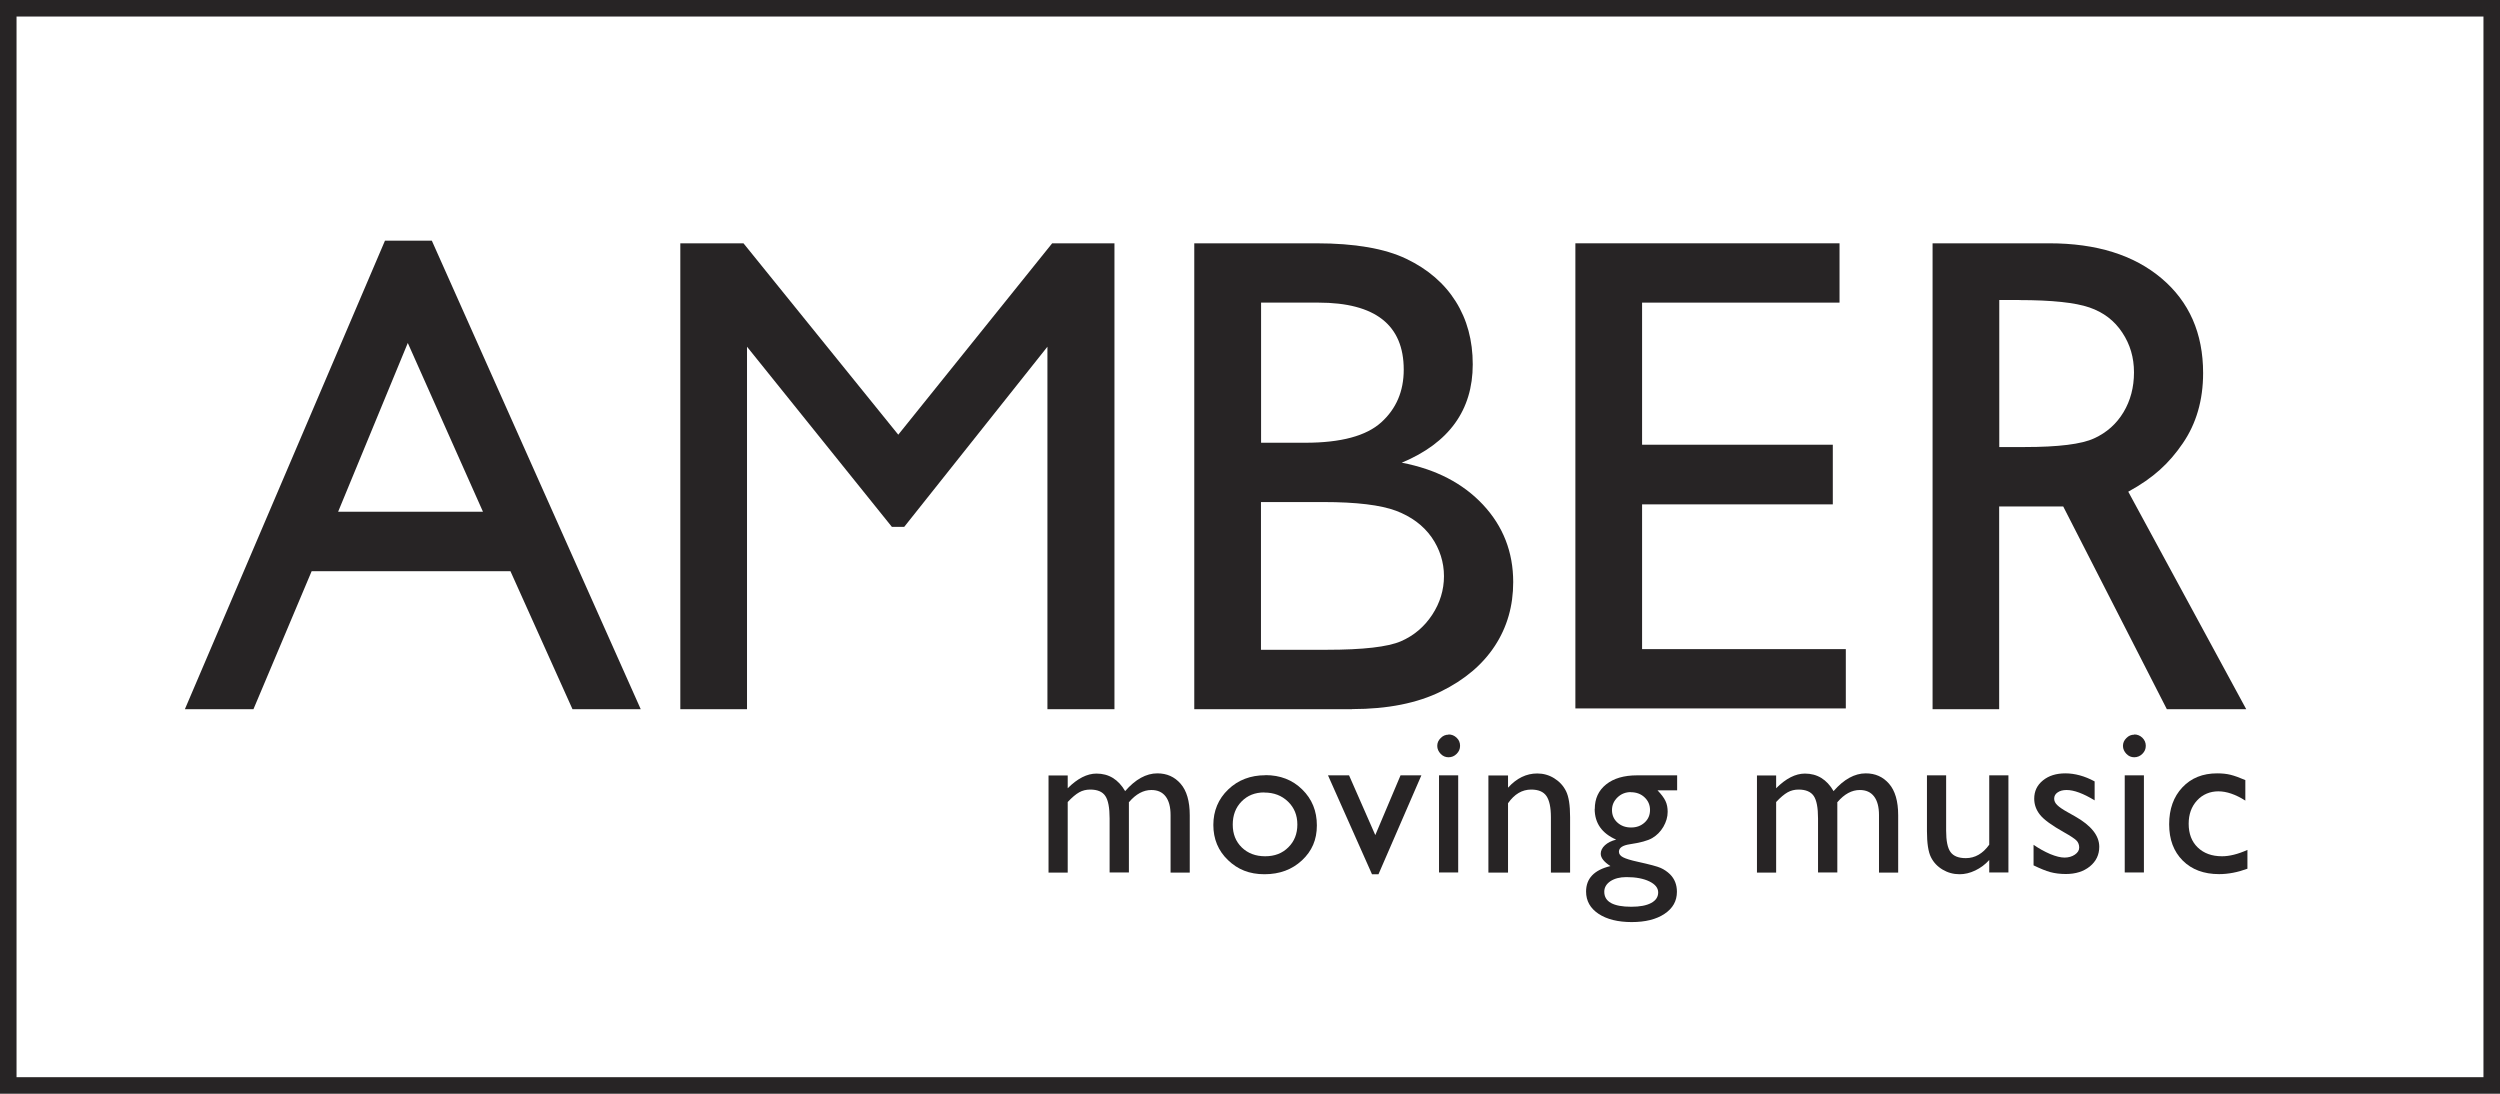
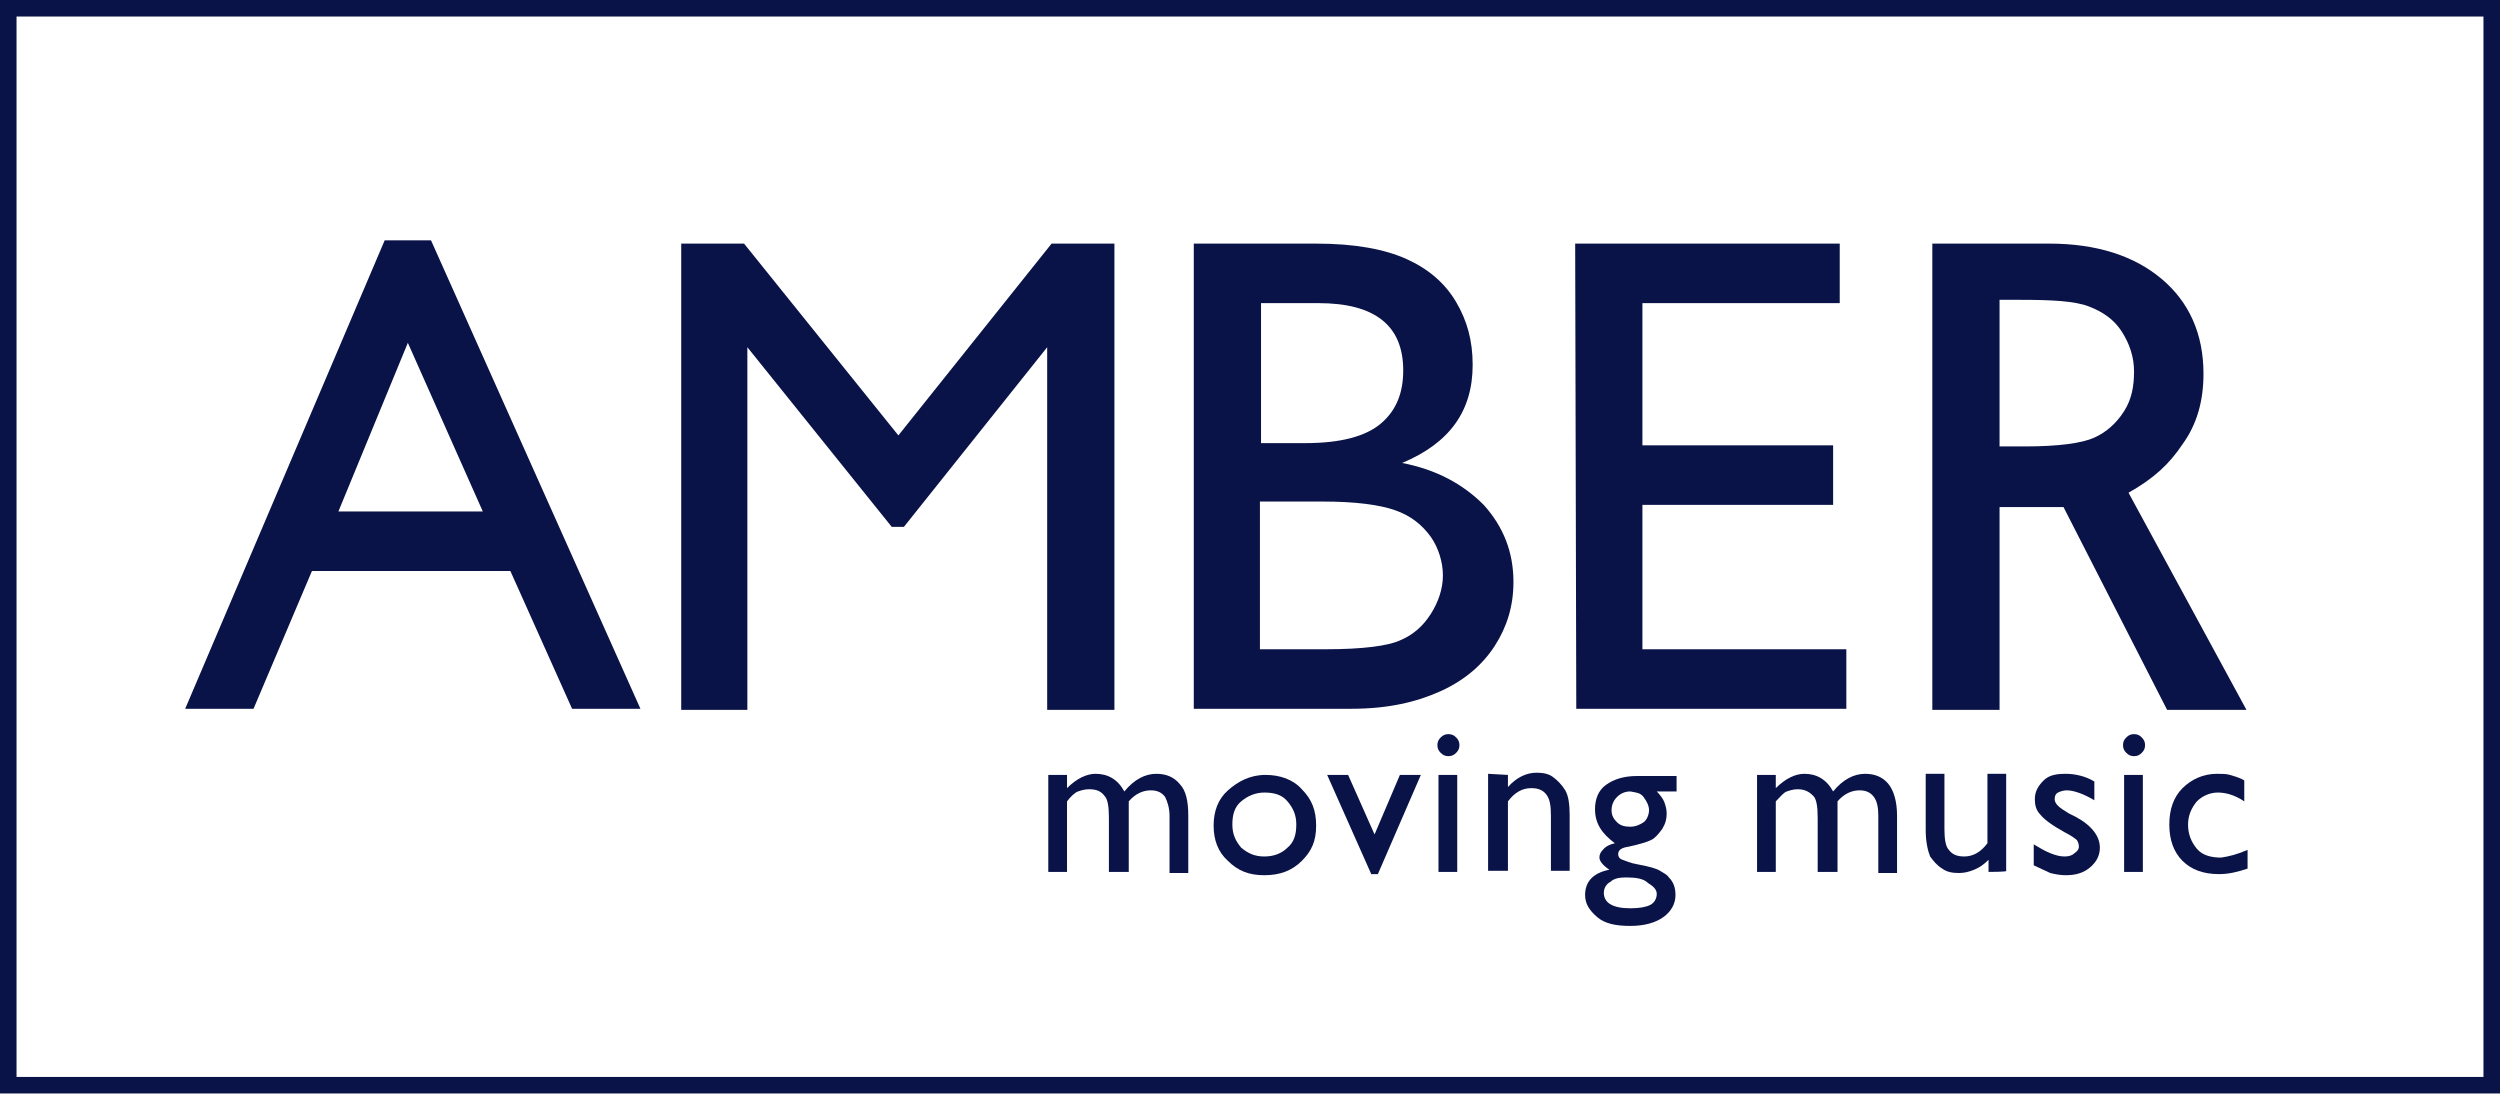
- <svg xmlns="http://www.w3.org/2000/svg" viewBox="0 0 226.77 99.21">
-   <defs>
-     <style>.d{fill:#272425;}</style>
-   </defs>
-   <g id="a" />
+ <svg xmlns="http://www.w3.org/2000/svg" version="1.1" id="Calque_1" x="0px" y="0px" viewBox="0 0 226.8 99.2" style="enable-background:new 0 0 226.8 99.2;" xml:space="preserve">
+   <style type="text/css">
+ 	.st0{fill:#0A1348;}
+ </style>
+   <g id="a">
+ </g>
  <g id="b">
    <g id="c">
      <g>
        <g>
-           <path class="d" d="M34.92,21.83h4.25l18.95,42.5h-6.19l-5.63-12.52H28.27l-5.28,12.52h-6.22L34.92,21.83Zm8.89,24.59l-6.82-15.31-6.32,15.31h13.14Z" />
-           <path class="d" d="M95.43,22.07h5.66v42.26h-6.08V31.45l-12.99,16.34h-1.12l-13.14-16.34v32.88h-6.05V22.07h5.73l14.04,17.36,13.96-17.36Z" />
-           <path class="d" d="M122.64,64.33h-14.31V22.07h11.07c3.49,0,6.21,.47,8.17,1.41s3.45,2.23,4.48,3.87c1.03,1.64,1.54,3.54,1.54,5.7,0,4.15-2.15,7.13-6.44,8.92,3.09,.59,5.54,1.86,7.37,3.81,1.83,1.96,2.74,4.3,2.74,7.02,0,2.16-.55,4.08-1.66,5.78s-2.74,3.08-4.89,4.14-4.84,1.6-8.06,1.6Zm-3.05-36.88h-5.2v12.71h4.02c3.23,0,5.52-.62,6.88-1.85,1.36-1.23,2.04-2.82,2.04-4.78,0-4.05-2.58-6.08-7.74-6.08Zm.45,18.09h-5.66v13.4h5.96c3.31,0,5.55-.26,6.73-.77s2.13-1.32,2.84-2.4,1.07-2.26,1.07-3.51-.38-2.47-1.13-3.54c-.76-1.07-1.83-1.86-3.22-2.39-1.39-.52-3.59-.79-6.59-.79Z" />
-           <path class="d" d="M142.9,22.07h23.96v5.38h-17.91v12.89h17.3v5.41h-17.3v13.13h18.48v5.38h-24.53V22.07Z" />
-           <path class="d" d="M175.3,64.33V22.07h10.59c4.28,0,7.67,1.06,10.18,3.18s3.77,4.98,3.77,8.59c0,2.46-.62,4.59-1.85,6.38-1.23,1.8-2.65,3.13-4.94,4.38l10.7,19.73h-7.2l-9.4-18.39s-2.25,0-4.23,0h-1.58v18.39h-6.05Zm7.87-37.12h-1.82v13.34h2.3c3.07,0,5.17-.26,6.31-.79,1.14-.52,2.03-1.32,2.66-2.37s.95-2.26,.95-3.61-.35-2.54-1.06-3.61c-.71-1.08-1.7-1.84-2.98-2.28-1.28-.44-3.4-.67-6.37-.67Z" />
+           <path class="st0" d="M34.9,21.8h4.2l19,42.5h-6.2l-5.6-12.5h-18L23,64.3h-6.2L34.9,21.8z M43.8,46.4L37,31.1l-6.3,15.3H43.8z" />
+           <path class="st0" d="M95.4,22.1h5.7v42.3H95V31.5L82,47.8h-1.1L67.8,31.5v32.9h-6V22.1h5.7l14,17.4L95.4,22.1L95.4,22.1z" />
+           <path class="st0" d="M122.6,64.3h-14.3V22.1h11.1c3.5,0,6.2,0.5,8.2,1.4s3.5,2.2,4.5,3.9s1.5,3.5,1.5,5.7c0,4.2-2.1,7.1-6.4,8.9      c3.1,0.6,5.5,1.9,7.4,3.8c1.8,2,2.7,4.3,2.7,7c0,2.2-0.6,4.1-1.7,5.8s-2.7,3.1-4.9,4.1S125.9,64.3,122.6,64.3L122.6,64.3z       M119.6,27.5h-5.2v12.7h4c3.2,0,5.5-0.6,6.9-1.8s2-2.8,2-4.8C127.3,29.5,124.7,27.5,119.6,27.5z M120,45.5h-5.7v13.4h6      c3.3,0,5.6-0.3,6.7-0.8c1.2-0.5,2.1-1.3,2.8-2.4s1.1-2.3,1.1-3.5s-0.4-2.5-1.1-3.5c-0.8-1.1-1.8-1.9-3.2-2.4      C125.2,45.8,123,45.5,120,45.5z" />
+           <path class="st0" d="M142.9,22.1h24v5.4h-17.9v12.9h17.3v5.4h-17.3v13.1h18.5v5.4h-24.5L142.9,22.1L142.9,22.1z" />
+           <path class="st0" d="M175.3,64.3V22.1h10.6c4.3,0,7.7,1.1,10.2,3.2s3.8,5,3.8,8.6c0,2.5-0.6,4.6-1.9,6.4      c-1.2,1.8-2.6,3.1-4.9,4.4l10.7,19.7h-7.2l-9.4-18.4c0,0-2.2,0-4.2,0h-1.6v18.4H175.3L175.3,64.3z M183.2,27.2h-1.8v13.3h2.3      c3.1,0,5.2-0.3,6.3-0.8c1.1-0.5,2-1.3,2.7-2.4s0.9-2.3,0.9-3.6s-0.4-2.5-1.1-3.6c-0.7-1.1-1.7-1.8-3-2.3S186.1,27.2,183.2,27.2      L183.2,27.2z" />
        </g>
        <g>
-           <path class="d" d="M102.4,72.74v6.4h-1.75v-4.9c0-.98-.13-1.66-.39-2.04-.26-.39-.72-.58-1.37-.58-.36,0-.7,.08-1,.25-.3,.17-.65,.46-1.04,.88v6.4h-1.74v-8.81h1.74v1.16c.89-.89,1.76-1.33,2.61-1.33,1.12,0,1.98,.53,2.6,1.59,.93-1.07,1.91-1.61,2.92-1.61,.86,0,1.56,.31,2.11,.94,.55,.63,.83,1.58,.83,2.86v5.2h-1.74v-5.22c0-.73-.15-1.3-.45-1.69-.3-.39-.73-.58-1.29-.58-.72,0-1.4,.36-2.02,1.09Z" />
-           <path class="d" d="M114.78,70.31c1.34,0,2.46,.43,3.34,1.3,.89,.87,1.33,1.95,1.33,3.26s-.45,2.33-1.35,3.17-2.03,1.26-3.4,1.26-2.43-.43-3.31-1.28c-.89-.85-1.33-1.92-1.33-3.19s.45-2.36,1.35-3.22c.9-.86,2.02-1.29,3.38-1.29Zm-.1,1.57c-.84,0-1.52,.27-2.06,.82s-.8,1.25-.8,2.1,.27,1.53,.82,2.07c.55,.53,1.25,.8,2.12,.8s1.56-.27,2.1-.81c.55-.54,.82-1.23,.82-2.07s-.28-1.53-.85-2.08c-.57-.55-1.28-.82-2.15-.82Z" />
-           <path class="d" d="M127.04,70.33h1.89l-3.89,8.97h-.59l-3.99-8.97h1.91l2.38,5.42,2.29-5.42Z" />
-           <path class="d" d="M131.39,66.62c.29,0,.53,.1,.74,.3s.31,.44,.31,.73-.1,.52-.31,.73-.45,.31-.74,.31c-.27,0-.51-.1-.71-.31-.2-.21-.31-.45-.31-.72s.1-.51,.31-.71c.2-.21,.44-.31,.71-.31Zm-.86,3.71h1.74v8.81h-1.74v-8.81Z" />
-           <path class="d" d="M136.79,70.33v1.12c.78-.86,1.66-1.29,2.65-1.29,.55,0,1.06,.14,1.53,.43s.83,.67,1.08,1.17,.37,1.28,.37,2.35v5.04h-1.74v-5.02c0-.9-.14-1.54-.41-1.93s-.73-.58-1.38-.58c-.82,0-1.52,.41-2.1,1.24v6.29h-1.78v-8.81h1.78Z" />
-           <path class="d" d="M144.66,73.38c0-.94,.34-1.68,1.03-2.23,.69-.55,1.62-.82,2.81-.82h3.63v1.36h-1.78c.34,.35,.58,.67,.72,.96s.2,.62,.2,.99c0,.46-.13,.91-.39,1.36-.26,.44-.6,.78-1.01,1.02-.41,.24-1.09,.42-2.03,.56-.66,.1-.99,.32-.99,.68,0,.2,.12,.37,.37,.5,.25,.13,.69,.27,1.34,.41,1.08,.24,1.77,.42,2.08,.56s.59,.33,.84,.57c.42,.42,.63,.95,.63,1.59,0,.84-.37,1.5-1.12,2-.74,.5-1.74,.75-2.98,.75s-2.26-.25-3.01-.75c-.75-.5-1.13-1.17-1.13-2.02,0-1.19,.74-1.96,2.21-2.31-.59-.38-.88-.75-.88-1.12,0-.28,.13-.54,.38-.77s.59-.4,1.02-.51c-1.3-.57-1.95-1.5-1.95-2.79Zm2.86,6.18c-.59,0-1.07,.13-1.44,.37-.37,.25-.56,.57-.56,.96,0,.91,.82,1.36,2.45,1.36,.77,0,1.37-.11,1.8-.34,.43-.23,.64-.55,.64-.96s-.27-.74-.8-1c-.54-.26-1.23-.39-2.08-.39Zm.41-7.71c-.47,0-.88,.16-1.21,.48s-.5,.7-.5,1.15,.16,.83,.49,1.13c.33,.3,.74,.45,1.24,.45s.9-.15,1.23-.45,.49-.68,.49-1.14-.17-.84-.5-1.15-.75-.46-1.25-.46Z" />
-           <path class="d" d="M166.66,72.74v6.4h-1.75v-4.9c0-.98-.13-1.66-.39-2.04s-.72-.58-1.37-.58c-.36,0-.7,.08-1,.25s-.65,.46-1.04,.88v6.4h-1.74v-8.81h1.74v1.16c.89-.89,1.76-1.33,2.61-1.33,1.12,0,1.98,.53,2.6,1.59,.93-1.07,1.91-1.61,2.92-1.61,.86,0,1.56,.31,2.11,.94s.83,1.58,.83,2.86v5.2h-1.74v-5.22c0-.73-.15-1.3-.45-1.69-.3-.39-.73-.58-1.29-.58-.72,0-1.4,.36-2.02,1.09Z" />
-           <path class="d" d="M180.44,79.14v-1.13c-.37,.41-.79,.72-1.27,.95s-.95,.34-1.42,.34c-.56,0-1.07-.14-1.54-.42-.47-.28-.82-.65-1.06-1.13-.24-.48-.36-1.27-.36-2.37v-5.05h1.74v5.02c0,.92,.13,1.57,.4,1.94,.27,.37,.73,.55,1.39,.55,.83,0,1.54-.41,2.12-1.22v-6.29h1.74v8.81h-1.74Z" />
-           <path class="d" d="M184.46,78.51v-1.88c.49,.34,1,.62,1.51,.84,.51,.21,.95,.32,1.3,.32s.68-.09,.94-.27c.26-.18,.39-.39,.39-.64s-.08-.47-.25-.64-.53-.41-1.1-.73c-1.12-.63-1.86-1.16-2.21-1.61-.35-.44-.52-.93-.52-1.45,0-.68,.26-1.23,.79-1.66,.53-.43,1.2-.64,2.04-.64s1.75,.24,2.65,.73v1.72c-1.03-.63-1.88-.94-2.54-.94-.34,0-.61,.07-.82,.22-.21,.14-.31,.33-.31,.57,0,.2,.09,.4,.28,.58,.19,.19,.52,.41,.99,.67l.62,.35c1.47,.83,2.2,1.75,2.2,2.76,0,.72-.28,1.31-.85,1.78-.57,.46-1.29,.69-2.18,.69-.52,0-.99-.06-1.4-.17-.41-.11-.92-.32-1.54-.62Z" />
-           <path class="d" d="M193.59,66.62c.29,0,.53,.1,.74,.3,.2,.2,.31,.44,.31,.73s-.1,.52-.31,.73c-.2,.2-.45,.31-.74,.31-.27,0-.51-.1-.71-.31-.2-.21-.31-.45-.31-.72s.1-.51,.31-.71c.2-.21,.44-.31,.71-.31Zm-.86,3.71h1.74v8.81h-1.74v-8.81Z" />
-           <path class="d" d="M203.86,77.08v1.72c-.87,.32-1.73,.49-2.57,.49-1.38,0-2.48-.41-3.3-1.23-.82-.82-1.23-1.91-1.23-3.29s.4-2.5,1.2-3.35c.8-.85,1.85-1.27,3.15-1.27,.45,0,.86,.04,1.22,.13,.36,.09,.81,.25,1.34,.48v1.86c-.88-.56-1.7-.84-2.45-.84s-1.43,.28-1.93,.83c-.51,.55-.76,1.26-.76,2.11,0,.9,.27,1.62,.82,2.15,.55,.53,1.28,.8,2.21,.8,.67,0,1.44-.19,2.31-.58Z" />
+           <path class="st0" d="M102.4,72.7v6.4h-1.8v-4.9c0-1-0.1-1.7-0.4-2c-0.3-0.4-0.7-0.6-1.4-0.6c-0.4,0-0.7,0.1-1,0.2      s-0.7,0.5-1,0.9v6.4h-1.7v-8.8h1.7v1.2c0.9-0.9,1.8-1.3,2.6-1.3c1.1,0,2,0.5,2.6,1.6c0.9-1.1,1.9-1.6,2.9-1.6      c0.9,0,1.6,0.3,2.1,0.9c0.6,0.6,0.8,1.6,0.8,2.9v5.2h-1.7v-5.2c0-0.7-0.2-1.3-0.4-1.7c-0.3-0.4-0.7-0.6-1.3-0.6      C103.7,71.7,103,72,102.4,72.7L102.4,72.7z" />
+           <path class="st0" d="M114.8,70.3c1.3,0,2.5,0.4,3.3,1.3c0.9,0.9,1.3,1.9,1.3,3.3s-0.4,2.3-1.3,3.2s-2,1.3-3.4,1.3      s-2.4-0.4-3.3-1.3c-0.9-0.8-1.3-1.9-1.3-3.2s0.4-2.4,1.3-3.2S113.4,70.3,114.8,70.3L114.8,70.3z M114.7,71.9      c-0.8,0-1.5,0.3-2.1,0.8s-0.8,1.2-0.8,2.1s0.3,1.5,0.8,2.1c0.6,0.5,1.2,0.8,2.1,0.8s1.6-0.3,2.1-0.8c0.6-0.5,0.8-1.2,0.8-2.1      s-0.3-1.5-0.8-2.1S115.6,71.9,114.7,71.9L114.7,71.9z" />
+           <path class="st0" d="M127,70.3h1.9l-3.9,9h-0.6l-4-9h1.9l2.4,5.4L127,70.3L127,70.3z" />
+           <path class="st0" d="M131.4,66.6c0.3,0,0.5,0.1,0.7,0.3s0.3,0.4,0.3,0.7s-0.1,0.5-0.3,0.7s-0.4,0.3-0.7,0.3      c-0.3,0-0.5-0.1-0.7-0.3c-0.2-0.2-0.3-0.4-0.3-0.7s0.1-0.5,0.3-0.7C130.9,66.7,131.1,66.6,131.4,66.6L131.4,66.6z M130.5,70.3      h1.7v8.8h-1.7V70.3z" />
+           <path class="st0" d="M136.8,70.3v1.1c0.8-0.9,1.7-1.3,2.6-1.3c0.6,0,1.1,0.1,1.5,0.4s0.8,0.7,1.1,1.2s0.4,1.3,0.4,2.3v5h-1.7v-5      c0-0.9-0.1-1.5-0.4-1.9s-0.7-0.6-1.4-0.6c-0.8,0-1.5,0.4-2.1,1.2v6.3H135v-8.8L136.8,70.3L136.8,70.3z" />
+           <path class="st0" d="M144.7,73.4c0-0.9,0.3-1.7,1-2.2s1.6-0.8,2.8-0.8h3.6v1.4h-1.8c0.3,0.3,0.6,0.7,0.7,1s0.2,0.6,0.2,1      c0,0.5-0.1,0.9-0.4,1.4c-0.3,0.4-0.6,0.8-1,1c-0.4,0.2-1.1,0.4-2,0.6c-0.7,0.1-1,0.3-1,0.7c0,0.2,0.1,0.4,0.4,0.5      s0.7,0.3,1.3,0.4c1.1,0.2,1.8,0.4,2.1,0.6s0.6,0.3,0.8,0.6c0.4,0.4,0.6,0.9,0.6,1.6c0,0.8-0.4,1.5-1.1,2c-0.7,0.5-1.7,0.8-3,0.8      s-2.3-0.2-3-0.8s-1.1-1.2-1.1-2c0-1.2,0.7-2,2.2-2.3c-0.6-0.4-0.9-0.8-0.9-1.1c0-0.3,0.1-0.5,0.4-0.8s0.6-0.4,1-0.5      C145.3,75.6,144.7,74.7,144.7,73.4L144.7,73.4z M147.5,79.6c-0.6,0-1.1,0.1-1.4,0.4c-0.4,0.2-0.6,0.6-0.6,1      c0,0.9,0.8,1.4,2.4,1.4c0.8,0,1.4-0.1,1.8-0.3c0.4-0.2,0.6-0.6,0.6-1s-0.3-0.7-0.8-1C149.1,79.7,148.4,79.6,147.5,79.6      L147.5,79.6z M147.9,71.8c-0.5,0-0.9,0.2-1.2,0.5s-0.5,0.7-0.5,1.2s0.2,0.8,0.5,1.1c0.3,0.3,0.7,0.4,1.2,0.4s0.9-0.2,1.2-0.4      s0.5-0.7,0.5-1.1s-0.2-0.8-0.5-1.2S148.4,71.9,147.9,71.8L147.9,71.8z" />
+           <path class="st0" d="M166.7,72.7v6.4h-1.8v-4.9c0-1-0.1-1.7-0.4-2s-0.7-0.6-1.4-0.6c-0.4,0-0.7,0.1-1,0.2s-0.6,0.5-1,0.9v6.4      h-1.7v-8.8h1.7v1.2c0.9-0.9,1.8-1.3,2.6-1.3c1.1,0,2,0.5,2.6,1.6c0.9-1.1,1.9-1.6,2.9-1.6c0.9,0,1.6,0.3,2.1,0.9      s0.8,1.6,0.8,2.9v5.2h-1.7v-5.2c0-0.7-0.1-1.3-0.4-1.7s-0.7-0.6-1.3-0.6C168,71.7,167.3,72,166.7,72.7L166.7,72.7z" />
+           <path class="st0" d="M180.4,79.1V78c-0.4,0.4-0.8,0.7-1.3,0.9s-0.9,0.3-1.4,0.3c-0.6,0-1.1-0.1-1.5-0.4      c-0.5-0.3-0.8-0.7-1.1-1.1c-0.2-0.5-0.4-1.3-0.4-2.4v-5.1h1.7v5c0,0.9,0.1,1.6,0.4,1.9c0.3,0.4,0.7,0.6,1.4,0.6      c0.8,0,1.5-0.4,2.1-1.2v-6.3h1.7v8.8C182.2,79.1,180.4,79.1,180.4,79.1z" />
+           <path class="st0" d="M184.5,78.5v-1.9c0.5,0.3,1,0.6,1.5,0.8c0.5,0.2,0.9,0.3,1.3,0.3s0.7-0.1,0.9-0.3c0.3-0.2,0.4-0.4,0.4-0.6      s-0.1-0.5-0.2-0.6s-0.5-0.4-1.1-0.7c-1.1-0.6-1.9-1.2-2.2-1.6c-0.4-0.4-0.5-0.9-0.5-1.4c0-0.7,0.3-1.2,0.8-1.7s1.2-0.6,2-0.6      s1.8,0.2,2.6,0.7v1.7c-1-0.6-1.9-0.9-2.5-0.9c-0.3,0-0.6,0.1-0.8,0.2c-0.2,0.1-0.3,0.3-0.3,0.6c0,0.2,0.1,0.4,0.3,0.6      c0.2,0.2,0.5,0.4,1,0.7l0.6,0.3c1.5,0.8,2.2,1.8,2.2,2.8c0,0.7-0.3,1.3-0.9,1.8c-0.6,0.5-1.3,0.7-2.2,0.7c-0.5,0-1-0.1-1.4-0.2      C185.6,79,185.1,78.8,184.5,78.5L184.5,78.5z" />
+           <path class="st0" d="M193.6,66.6c0.3,0,0.5,0.1,0.7,0.3c0.2,0.2,0.3,0.4,0.3,0.7s-0.1,0.5-0.3,0.7c-0.2,0.2-0.4,0.3-0.7,0.3      c-0.3,0-0.5-0.1-0.7-0.3c-0.2-0.2-0.3-0.4-0.3-0.7s0.1-0.5,0.3-0.7C193.1,66.7,193.3,66.6,193.6,66.6L193.6,66.6z M192.7,70.3      h1.7v8.8h-1.7V70.3z" />
+           <path class="st0" d="M203.9,77.1v1.7c-0.9,0.3-1.7,0.5-2.6,0.5c-1.4,0-2.5-0.4-3.3-1.2s-1.2-1.9-1.2-3.3s0.4-2.5,1.2-3.3      s1.9-1.3,3.1-1.3c0.4,0,0.9,0,1.2,0.1s0.8,0.2,1.3,0.5v1.9c-0.9-0.6-1.7-0.8-2.4-0.8s-1.4,0.3-1.9,0.8c-0.5,0.6-0.8,1.3-0.8,2.1      c0,0.9,0.3,1.6,0.8,2.2s1.3,0.8,2.2,0.8C202.2,77.7,203,77.5,203.9,77.1L203.9,77.1z" />
        </g>
-         <path class="d" d="M225.27,1.5V97.71H1.5V1.5H225.27m1.5-1.5H0V99.21H226.77V0h0Z" />
+         <path class="st0" d="M225.3,1.5v96.2H1.5V1.5H225.3 M226.8,0H0v99.2h226.8V0L226.8,0z" />
      </g>
    </g>
  </g>
</svg>
